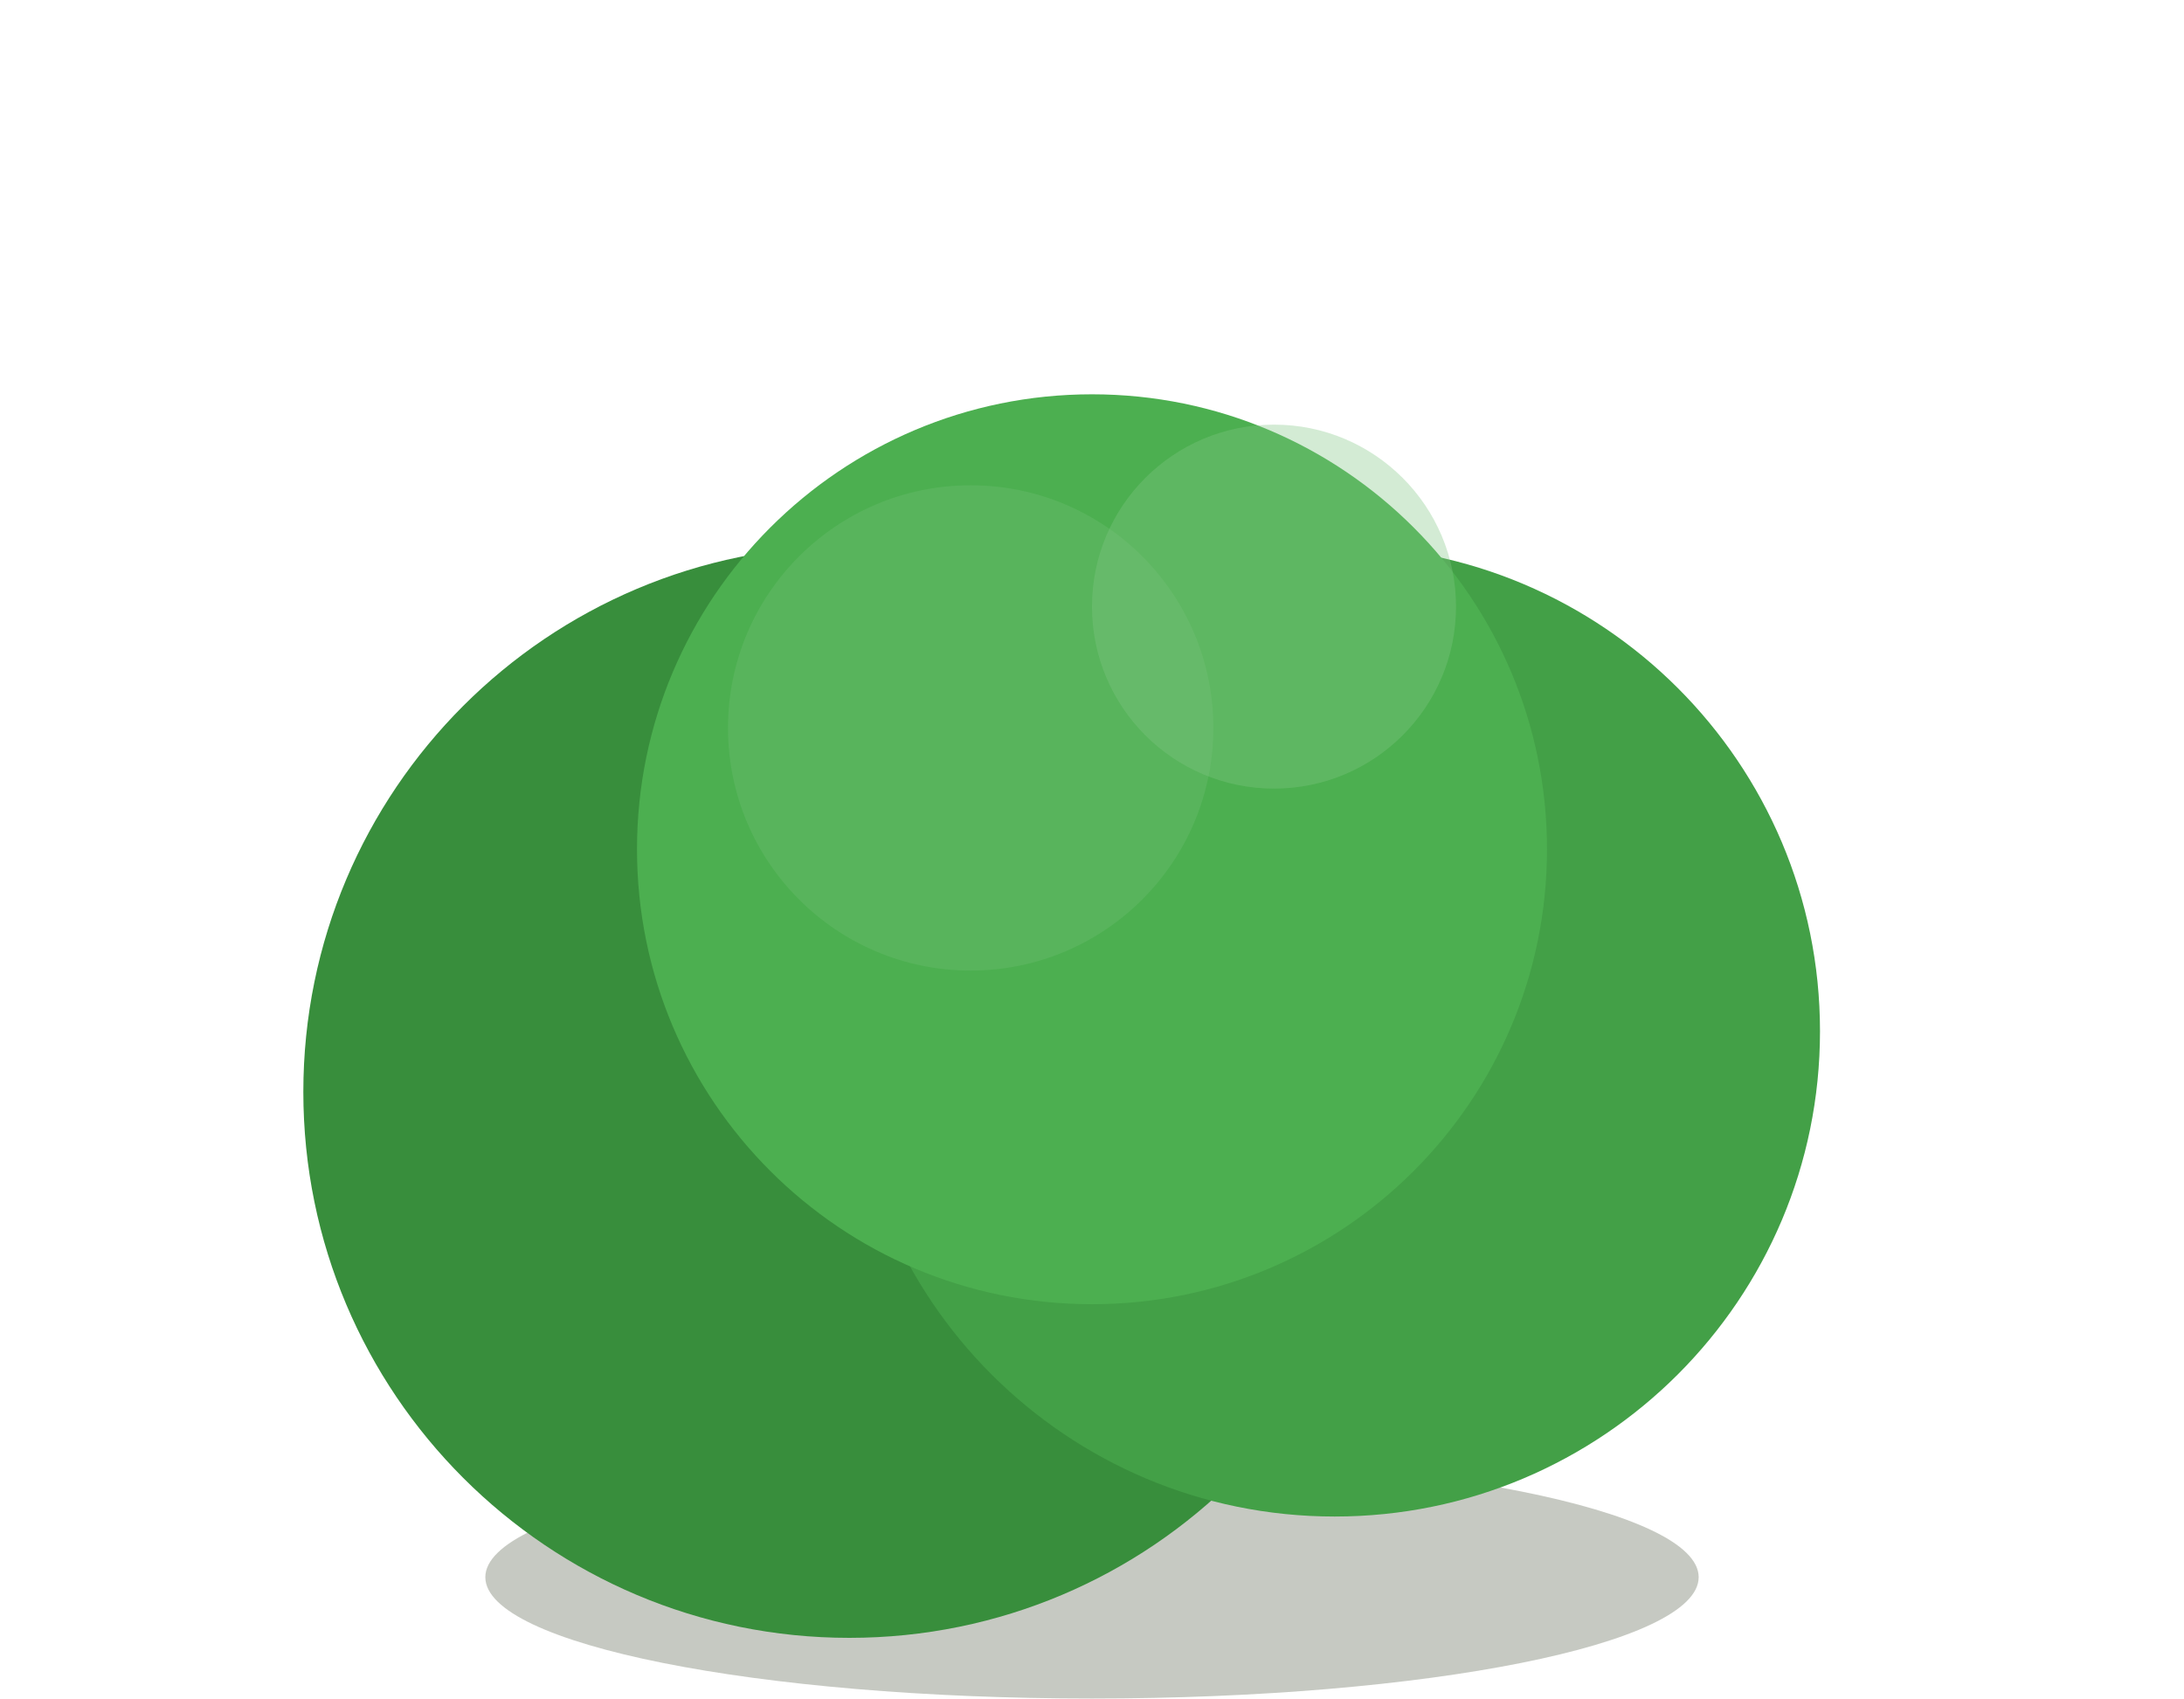
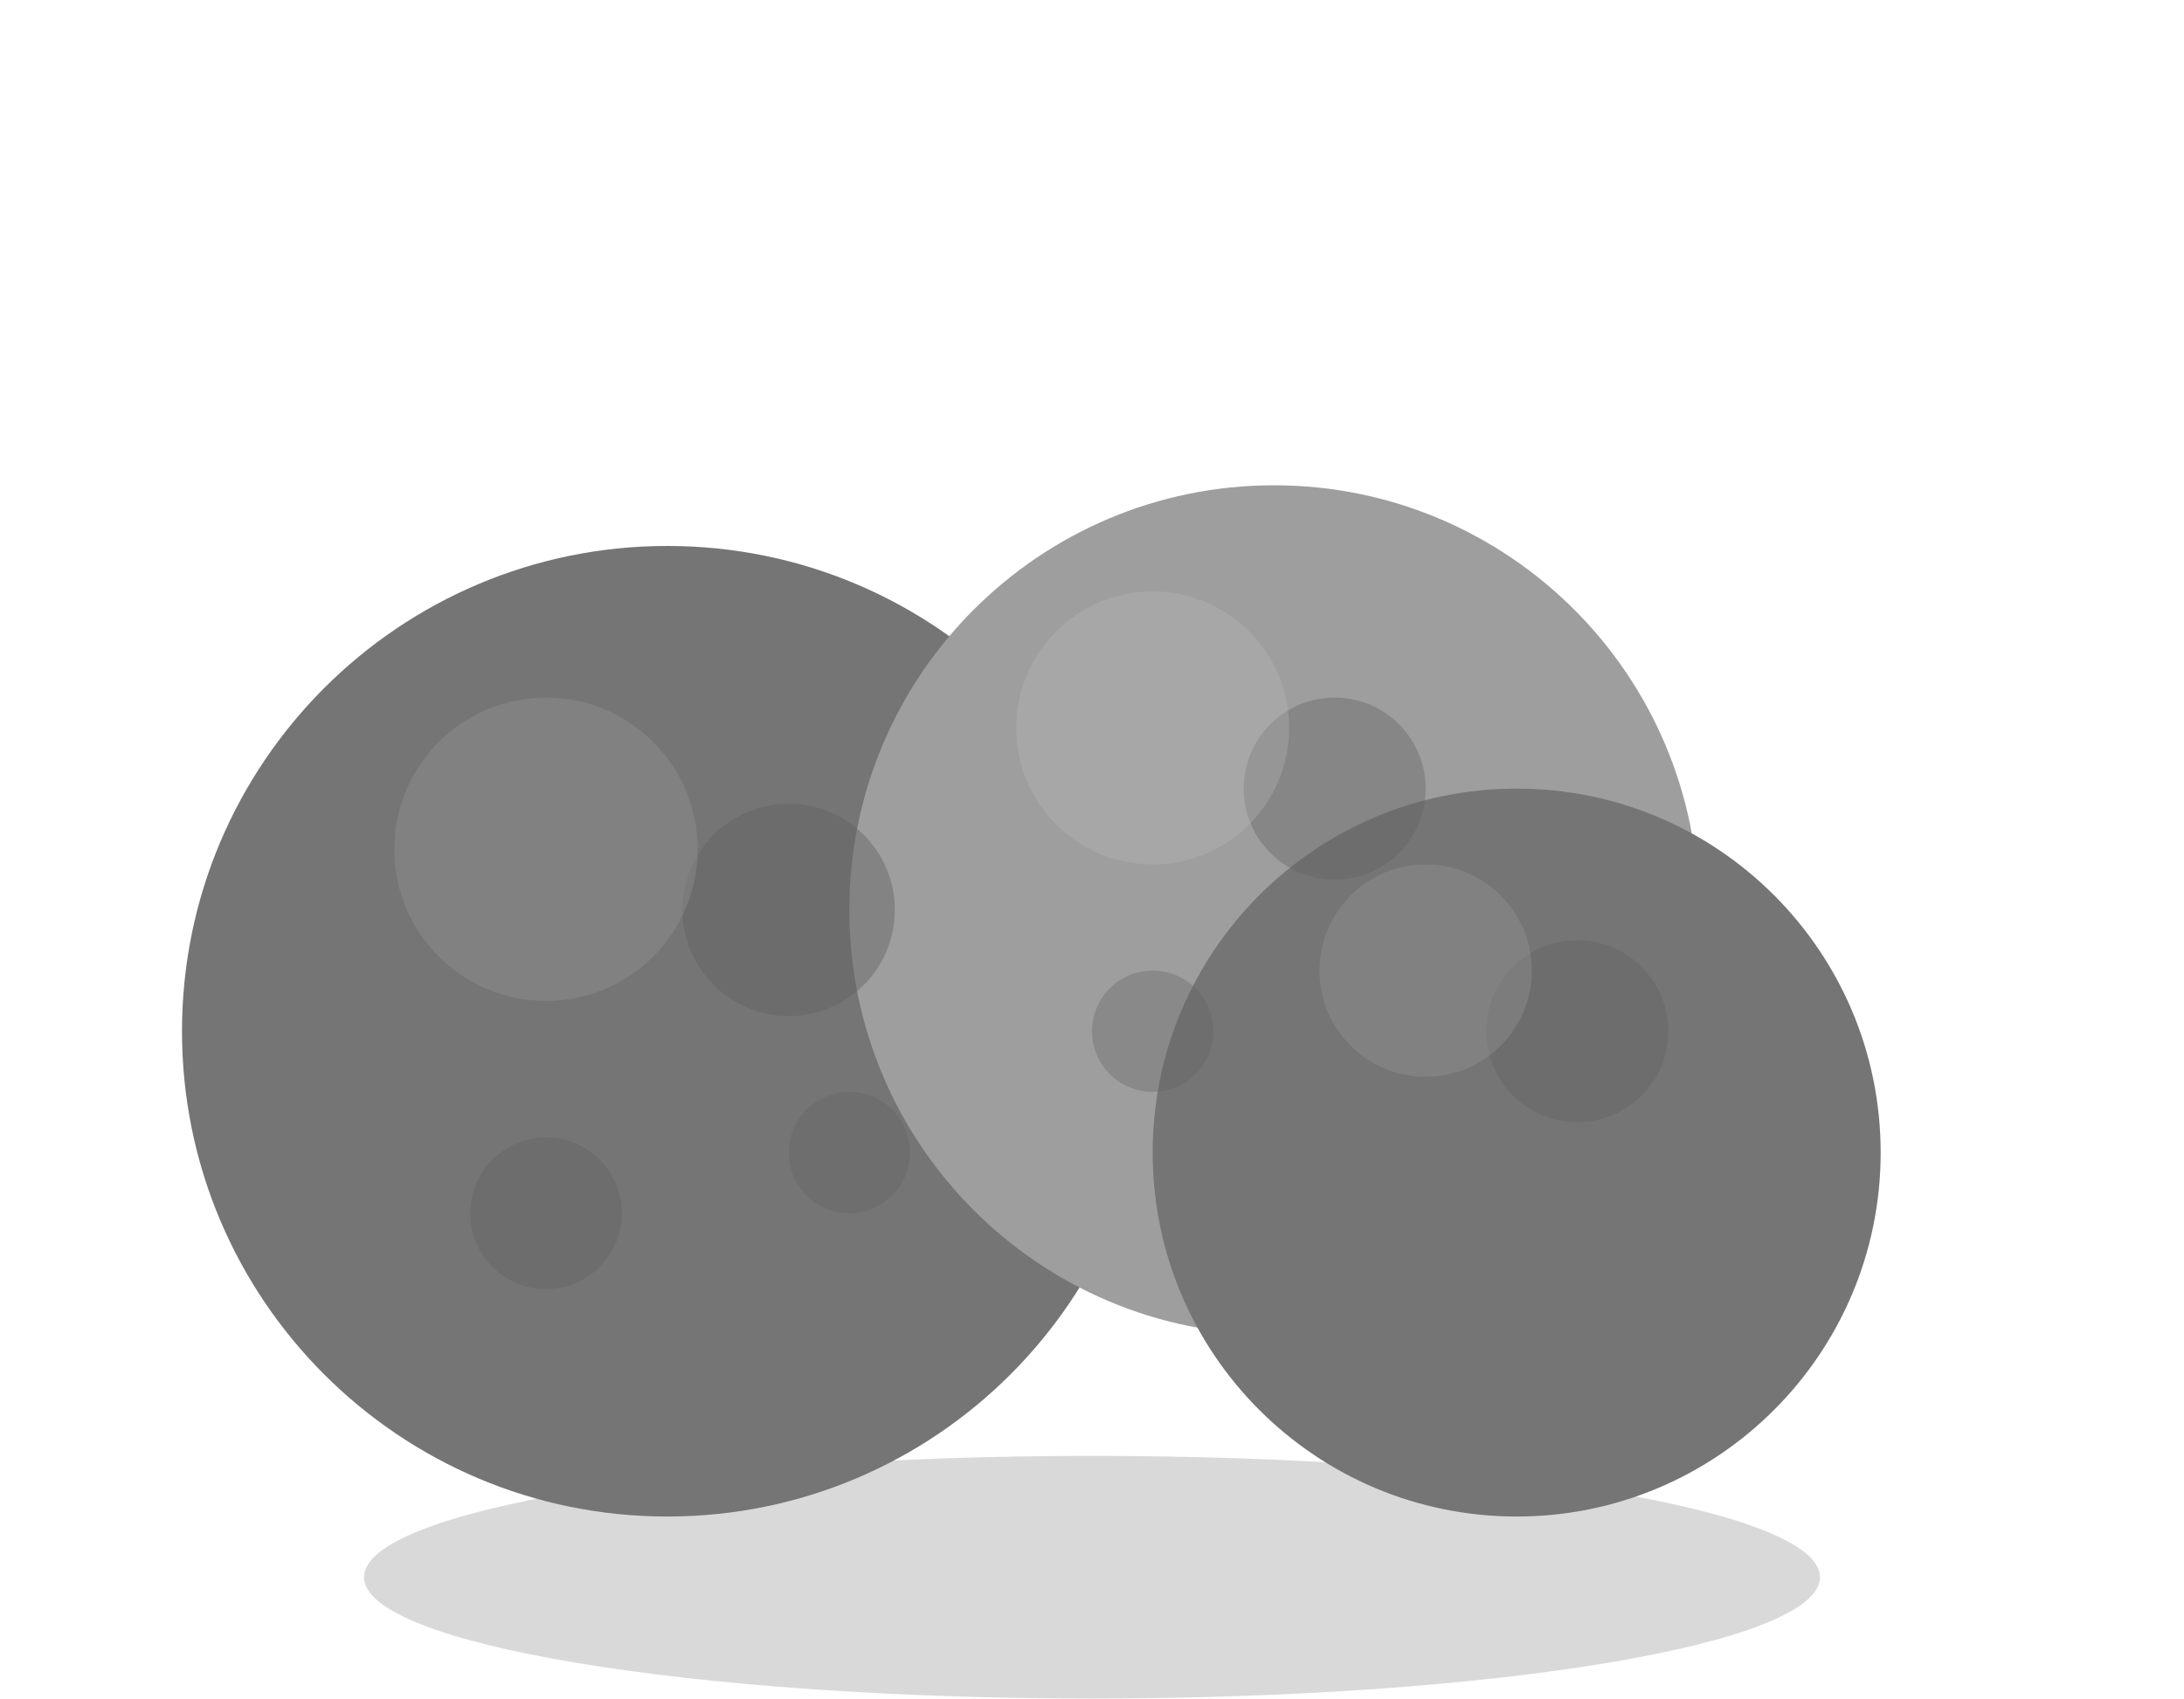
<svg xmlns="http://www.w3.org/2000/svg" width="72" height="56" viewBox="0 0 72 56" role="img">
-   <ellipse cx="36" cy="52" rx="20" ry="4" fill="#1C280A" opacity="0.25" />
-   <circle cx="28" cy="36" r="18" fill="#388E3C" />
-   <circle cx="44" cy="34" r="16" fill="#43A047" />
-   <circle cx="36" cy="28" r="15" fill="#4CAF50" />
-   <circle cx="32" cy="24" r="8" fill="#66BB6A" opacity="0.45" />
-   <circle cx="42" cy="20" r="6" fill="#81C784" opacity="0.35" />
+   <ellipse cx="36" cy="52" rx="24" ry="4" fill="#000000" opacity="0.15" />
+   <circle cx="22" cy="34" r="16" fill="#757575" />
+   <circle cx="42" cy="30" r="14" fill="#9E9E9E" />
+   <circle cx="50" cy="38" r="12" fill="#757575" />
+   <circle cx="26" cy="30" r="3.5" fill="#616161" opacity="0.45" />
+   <circle cx="18" cy="40" r="2.5" fill="#616161" opacity="0.4" />
+   <circle cx="28" cy="38" r="2" fill="#616161" opacity="0.35" />
+   <circle cx="44" cy="26" r="3" fill="#616161" opacity="0.4" />
+   <circle cx="38" cy="34" r="2" fill="#616161" opacity="0.35" />
+   <circle cx="52" cy="34" r="3" fill="#616161" opacity="0.4" />
+   <circle cx="18" cy="28" r="5" fill="#9E9E9E" opacity="0.3" />
+   <circle cx="38" cy="24" r="4.5" fill="#BDBDBD" opacity="0.3" />
+   <circle cx="47" cy="32" r="3.5" fill="#9E9E9E" opacity="0.3" />
</svg>
